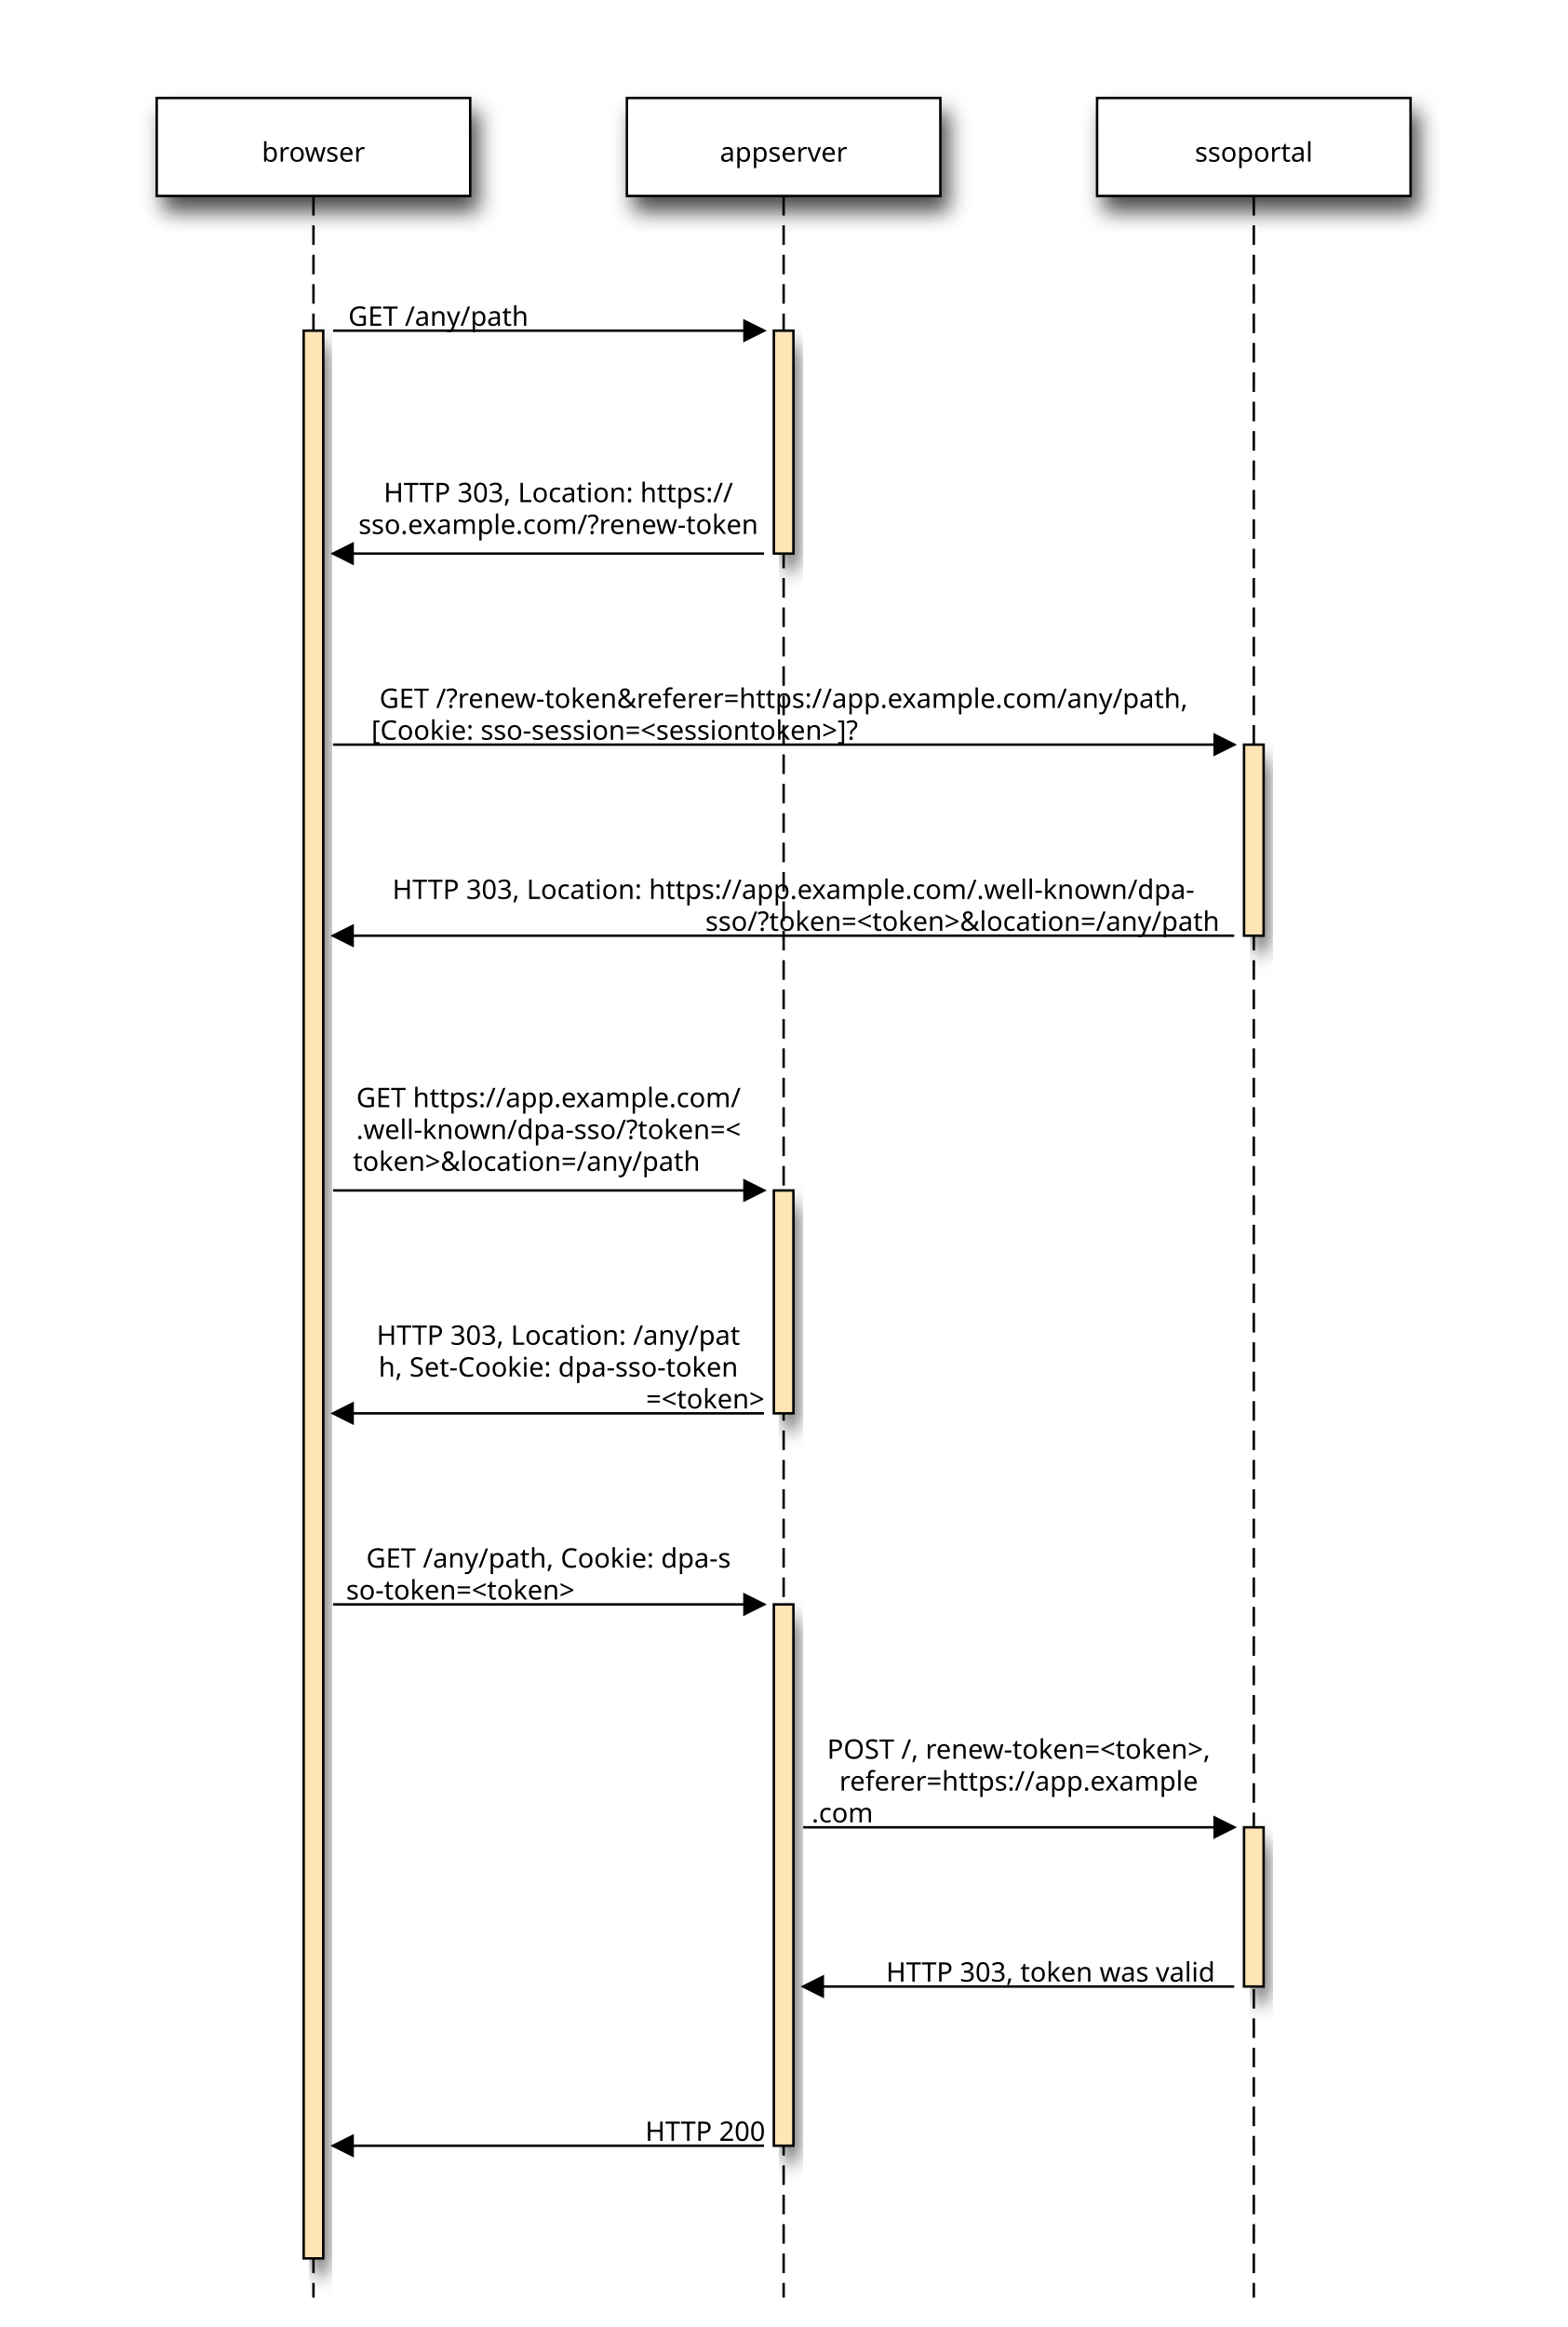
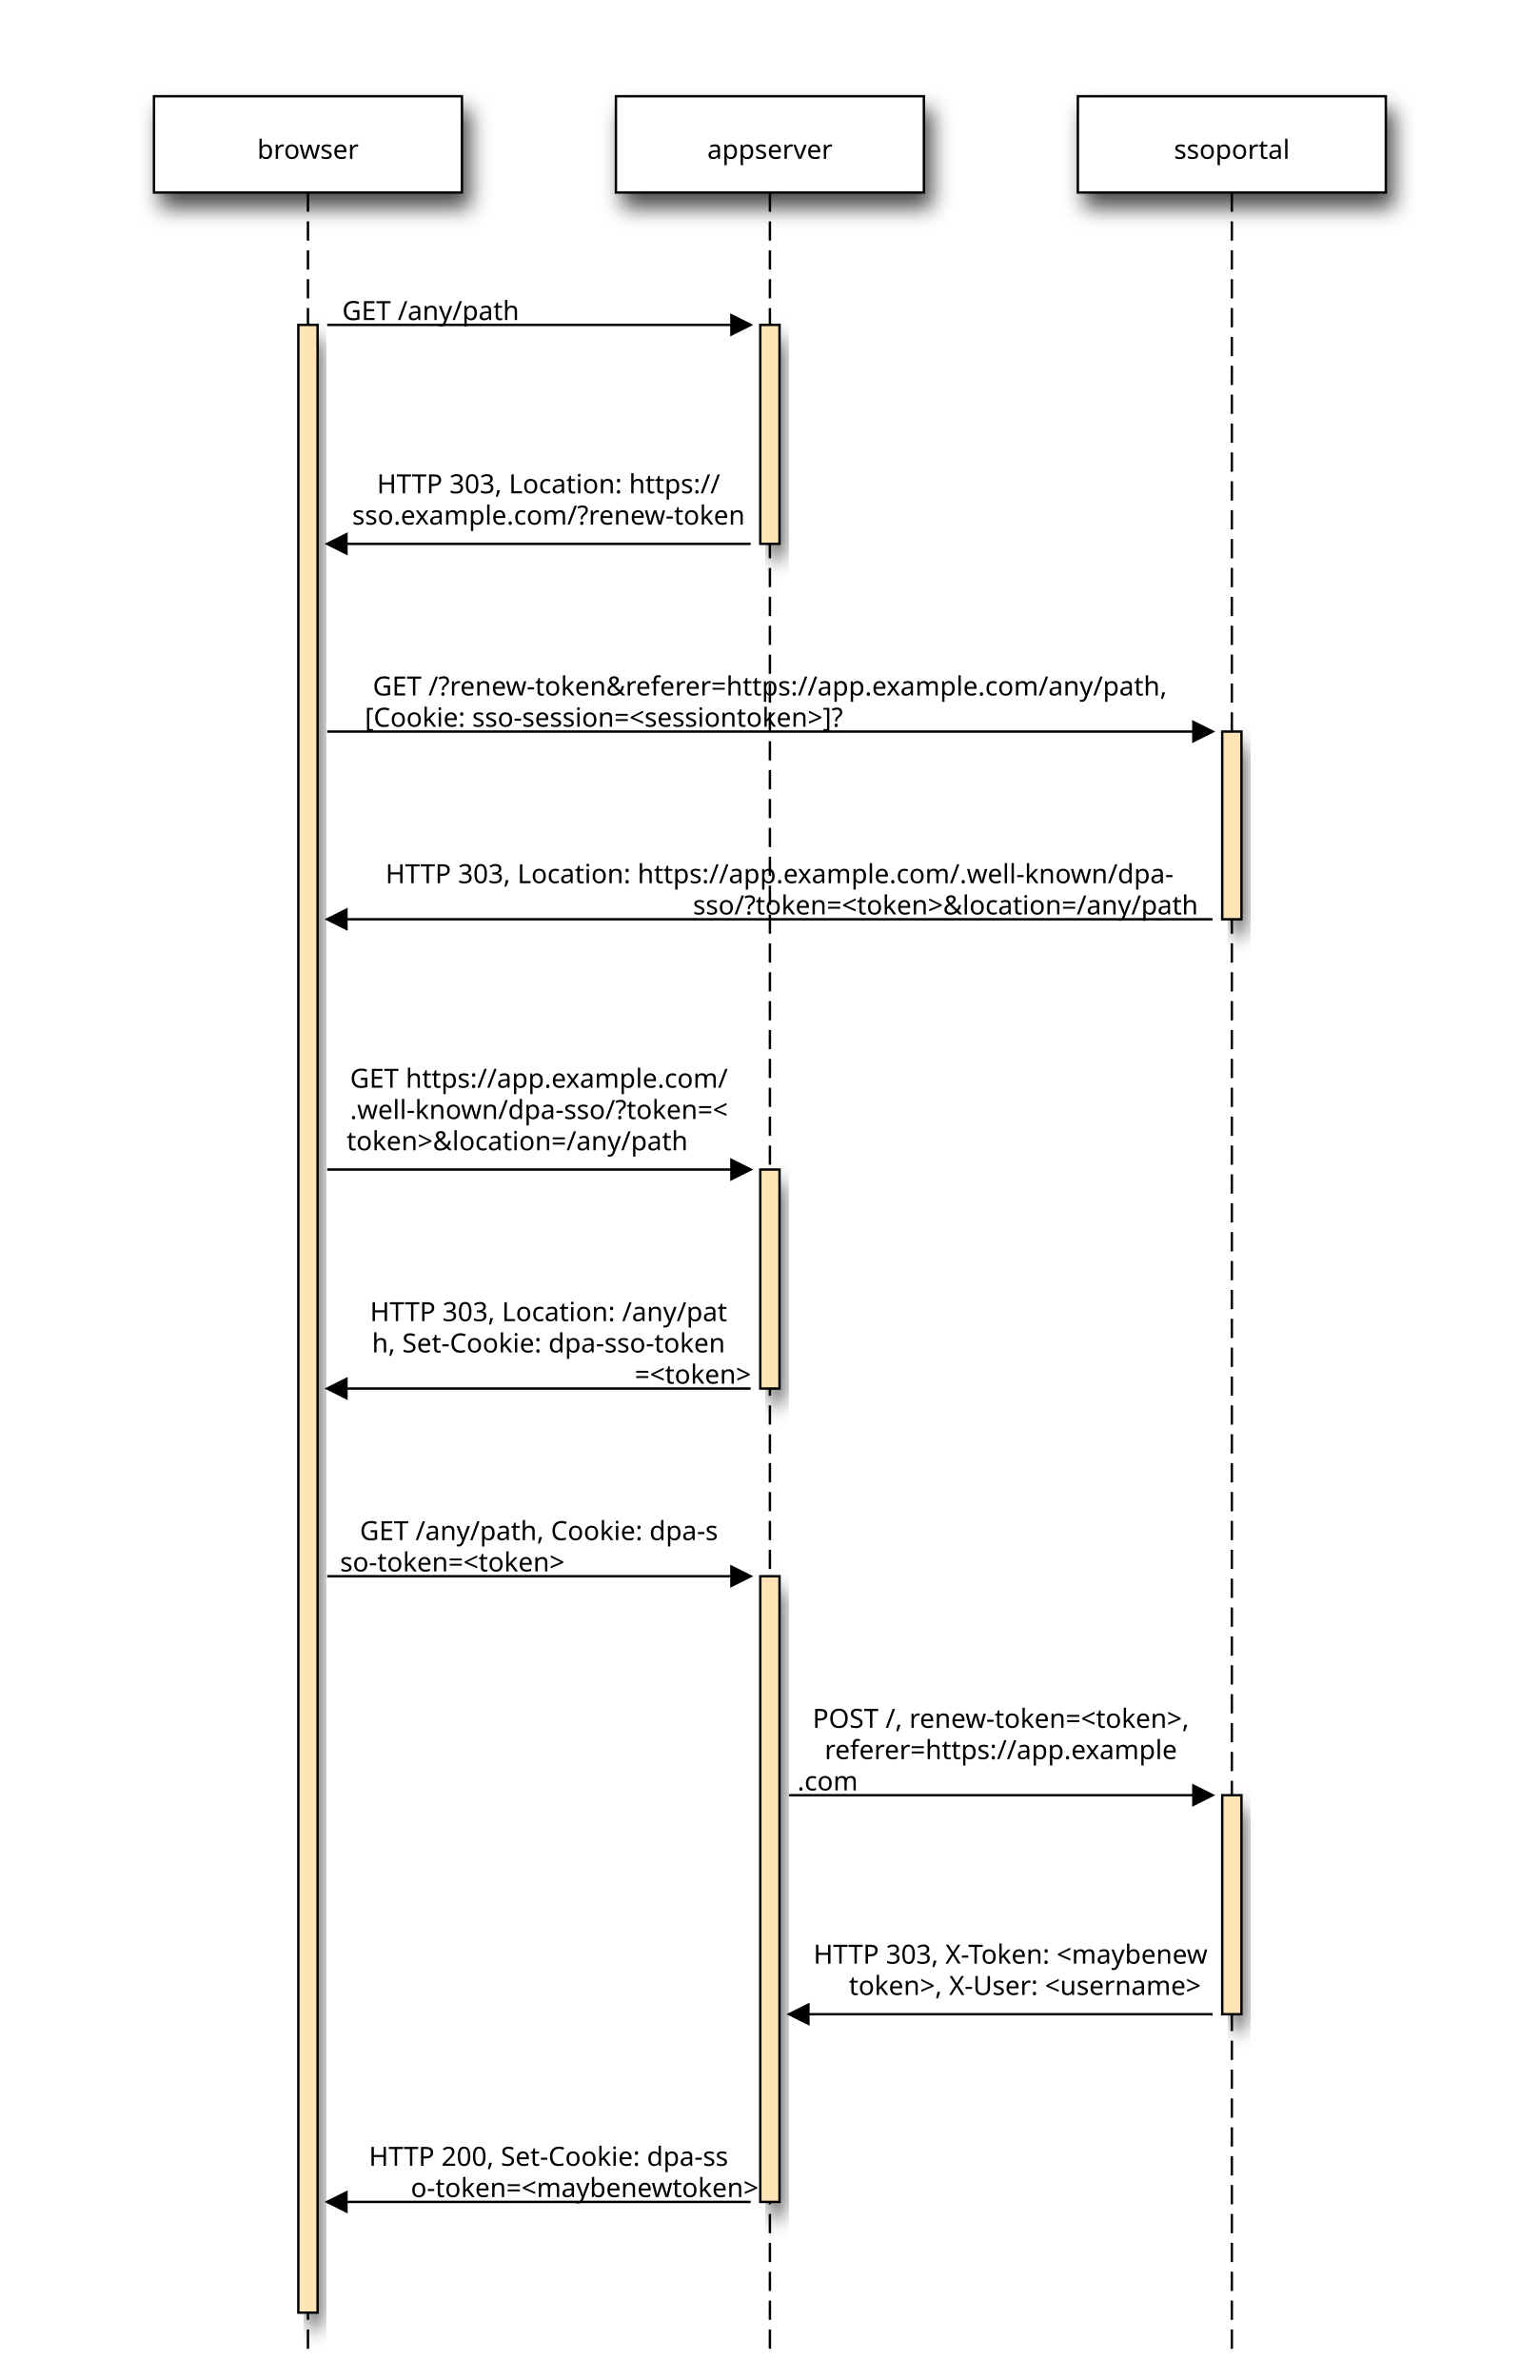
- <svg xmlns="http://www.w3.org/2000/svg" viewBox="0 0 640 950">
+ <svg xmlns="http://www.w3.org/2000/svg" viewBox="0 0 640 989">
  <defs id="defs_block">
    <filter height="1.504" id="filter_blur" width="1.157" x="-0.079" y="-0.252">
      <feGaussianBlur id="feGaussianBlur3780" stdDeviation="4.2" />
    </filter>
  </defs>
-   <rect fill="rgb(0,0,0)" height="787" style="filter:url(#filter_blur);opacity:0.7;fill-opacity:1" width="8" x="127" y="141" />
+   <rect fill="rgb(0,0,0)" height="826" style="filter:url(#filter_blur);opacity:0.7;fill-opacity:1" width="8" x="127" y="141" />
  <rect fill="rgb(0,0,0)" height="91" style="filter:url(#filter_blur);opacity:0.7;fill-opacity:1" width="8" x="319" y="141" />
  <rect fill="rgb(0,0,0)" height="91" style="filter:url(#filter_blur);opacity:0.7;fill-opacity:1" width="8" x="319" y="492" />
-   <rect fill="rgb(0,0,0)" height="221" style="filter:url(#filter_blur);opacity:0.7;fill-opacity:1" width="8" x="319" y="661" />
+   <rect fill="rgb(0,0,0)" height="260" style="filter:url(#filter_blur);opacity:0.7;fill-opacity:1" width="8" x="319" y="661" />
  <rect fill="rgb(0,0,0)" height="78" style="filter:url(#filter_blur);opacity:0.7;fill-opacity:1" width="8" x="511" y="310" />
-   <rect fill="rgb(0,0,0)" height="65" style="filter:url(#filter_blur);opacity:0.7;fill-opacity:1" width="8" x="511" y="752" />
+   <rect fill="rgb(0,0,0)" height="91" style="filter:url(#filter_blur);opacity:0.7;fill-opacity:1" width="8" x="511" y="752" />
  <rect fill="rgb(0,0,0)" height="40" stroke="rgb(0,0,0)" style="filter:url(#filter_blur);opacity:0.7;fill-opacity:1" width="128" x="67" y="46" />
  <rect fill="rgb(0,0,0)" height="40" stroke="rgb(0,0,0)" style="filter:url(#filter_blur);opacity:0.7;fill-opacity:1" width="128" x="259" y="46" />
  <rect fill="rgb(0,0,0)" height="40" stroke="rgb(0,0,0)" style="filter:url(#filter_blur);opacity:0.7;fill-opacity:1" width="128" x="451" y="46" />
-   <path d="M 128 80 L 128 938" fill="none" stroke="rgb(0,0,0)" stroke-dasharray="8 4" />
-   <rect fill="moccasin" height="787" stroke="rgb(0,0,0)" width="8" x="124" y="135" />
-   <path d="M 320 80 L 320 938" fill="none" stroke="rgb(0,0,0)" stroke-dasharray="8 4" />
+   <path d="M 128 80 L 128 977" fill="none" stroke="rgb(0,0,0)" stroke-dasharray="8 4" />
+   <rect fill="moccasin" height="826" stroke="rgb(0,0,0)" width="8" x="124" y="135" />
+   <path d="M 320 80 L 320 977" fill="none" stroke="rgb(0,0,0)" stroke-dasharray="8 4" />
  <rect fill="moccasin" height="91" stroke="rgb(0,0,0)" width="8" x="316" y="135" />
  <rect fill="moccasin" height="91" stroke="rgb(0,0,0)" width="8" x="316" y="486" />
-   <rect fill="moccasin" height="221" stroke="rgb(0,0,0)" width="8" x="316" y="655" />
-   <path d="M 512 80 L 512 938" fill="none" stroke="rgb(0,0,0)" stroke-dasharray="8 4" />
+   <rect fill="moccasin" height="260" stroke="rgb(0,0,0)" width="8" x="316" y="655" />
+   <path d="M 512 80 L 512 977" fill="none" stroke="rgb(0,0,0)" stroke-dasharray="8 4" />
  <rect fill="moccasin" height="78" stroke="rgb(0,0,0)" width="8" x="508" y="304" />
-   <rect fill="moccasin" height="65" stroke="rgb(0,0,0)" width="8" x="508" y="746" />
+   <rect fill="moccasin" height="91" stroke="rgb(0,0,0)" width="8" x="508" y="746" />
  <rect fill="rgb(255,255,255)" height="40" stroke="rgb(0,0,0)" width="128" x="64" y="40" />
  <text fill="rgb(0,0,0)" font-family="sans-serif" font-size="11" font-style="normal" font-weight="normal" text-anchor="middle" textLength="42" x="128.0" y="66">browser</text>
  <rect fill="rgb(255,255,255)" height="40" stroke="rgb(0,0,0)" width="128" x="256" y="40" />
  <text fill="rgb(0,0,0)" font-family="sans-serif" font-size="11" font-style="normal" font-weight="normal" text-anchor="middle" textLength="54" x="320.0" y="66">appserver</text>
  <rect fill="rgb(255,255,255)" height="40" stroke="rgb(0,0,0)" width="128" x="448" y="40" />
  <text fill="rgb(0,0,0)" font-family="sans-serif" font-size="11" font-style="normal" font-weight="normal" text-anchor="middle" textLength="54" x="512.0" y="66">ssoportal</text>
  <path d="M 136 135 L 312 135" fill="none" stroke="rgb(0,0,0)" />
  <polygon fill="rgb(0,0,0)" points="304,131 312,135 304,139" stroke="rgb(0,0,0)" />
  <path d="M 136 226 L 312 226" fill="none" stroke="rgb(0,0,0)" />
  <polygon fill="rgb(0,0,0)" points="144,222 136,226 144,230" stroke="rgb(0,0,0)" />
  <path d="M 136 304 L 504 304" fill="none" stroke="rgb(0,0,0)" />
  <polygon fill="rgb(0,0,0)" points="496,300 504,304 496,308" stroke="rgb(0,0,0)" />
  <path d="M 136 382 L 504 382" fill="none" stroke="rgb(0,0,0)" />
  <polygon fill="rgb(0,0,0)" points="144,378 136,382 144,386" stroke="rgb(0,0,0)" />
  <path d="M 136 486 L 312 486" fill="none" stroke="rgb(0,0,0)" />
  <polygon fill="rgb(0,0,0)" points="304,482 312,486 304,490" stroke="rgb(0,0,0)" />
  <path d="M 136 577 L 312 577" fill="none" stroke="rgb(0,0,0)" />
  <polygon fill="rgb(0,0,0)" points="144,573 136,577 144,581" stroke="rgb(0,0,0)" />
  <path d="M 136 655 L 312 655" fill="none" stroke="rgb(0,0,0)" />
  <polygon fill="rgb(0,0,0)" points="304,651 312,655 304,659" stroke="rgb(0,0,0)" />
  <path d="M 328 746 L 504 746" fill="none" stroke="rgb(0,0,0)" />
  <polygon fill="rgb(0,0,0)" points="496,742 504,746 496,750" stroke="rgb(0,0,0)" />
-   <path d="M 328 811 L 504 811" fill="none" stroke="rgb(0,0,0)" />
-   <polygon fill="rgb(0,0,0)" points="336,807 328,811 336,815" stroke="rgb(0,0,0)" />
-   <path d="M 136 876 L 312 876" fill="none" stroke="rgb(0,0,0)" />
-   <polygon fill="rgb(0,0,0)" points="144,872 136,876 144,880" stroke="rgb(0,0,0)" />
+   <path d="M 328 837 L 504 837" fill="none" stroke="rgb(0,0,0)" />
+   <polygon fill="rgb(0,0,0)" points="336,833 328,837 336,841" stroke="rgb(0,0,0)" />
+   <path d="M 136 915 L 312 915" fill="none" stroke="rgb(0,0,0)" />
+   <polygon fill="rgb(0,0,0)" points="144,911 136,915 144,919" stroke="rgb(0,0,0)" />
  <text fill="rgb(0,0,0)" font-family="sans-serif" font-size="11" font-style="normal" font-weight="normal" text-anchor="middle" textLength="78" x="179.0" y="133">GET /any/path</text>
  <text fill="rgb(0,0,0)" font-family="sans-serif" font-size="11" font-style="normal" font-weight="normal" text-anchor="middle" textLength="168" x="228.0" y="205">HTTP 303, Location: https://</text>
  <text fill="rgb(0,0,0)" font-family="sans-serif" font-size="11" font-style="normal" font-weight="normal" text-anchor="middle" textLength="168" x="228.0" y="218">sso.example.com/?renew-token</text>
  <text fill="rgb(0,0,0)" font-family="sans-serif" font-size="11" font-style="normal" font-weight="normal" text-anchor="middle" textLength="360" x="320.0" y="289">GET /?renew-token&amp;referer=https://app.example.com/any/path, </text>
  <text fill="rgb(0,0,0)" font-family="sans-serif" font-size="11" font-style="normal" font-weight="normal" text-anchor="middle" textLength="222" x="251.0" y="302">[Cookie: sso-session=&lt;sessiontoken&gt;]?</text>
  <text fill="rgb(0,0,0)" font-family="sans-serif" font-size="11" font-style="normal" font-weight="normal" text-anchor="middle" textLength="360" x="324.0" y="367">HTTP 303, Location: https://app.example.com/.well-known/dpa-</text>
  <text fill="rgb(0,0,0)" font-family="sans-serif" font-size="11" font-style="normal" font-weight="normal" text-anchor="middle" textLength="222" x="393.0" y="380">sso/?token=&lt;token&gt;&amp;location=/any/path</text>
  <text fill="rgb(0,0,0)" font-family="sans-serif" font-size="11" font-style="normal" font-weight="normal" text-anchor="middle" textLength="168" x="224.0" y="452">GET https://app.example.com/</text>
  <text fill="rgb(0,0,0)" font-family="sans-serif" font-size="11" font-style="normal" font-weight="normal" text-anchor="middle" textLength="168" x="224.0" y="465">.well-known/dpa-sso/?token=&lt;</text>
  <text fill="rgb(0,0,0)" font-family="sans-serif" font-size="11" font-style="normal" font-weight="normal" text-anchor="middle" textLength="150" x="215.0" y="478">token&gt;&amp;location=/any/path</text>
  <text fill="rgb(0,0,0)" font-family="sans-serif" font-size="11" font-style="normal" font-weight="normal" text-anchor="middle" textLength="168" x="228.0" y="549">HTTP 303, Location: /any/pat</text>
  <text fill="rgb(0,0,0)" font-family="sans-serif" font-size="11" font-style="normal" font-weight="normal" text-anchor="middle" textLength="168" x="228.0" y="562">h, Set-Cookie: dpa-sso-token</text>
  <text fill="rgb(0,0,0)" font-family="sans-serif" font-size="11" font-style="normal" font-weight="normal" text-anchor="middle" textLength="48" x="288.0" y="575">=&lt;token&gt;</text>
  <text fill="rgb(0,0,0)" font-family="sans-serif" font-size="11" font-style="normal" font-weight="normal" text-anchor="middle" textLength="168" x="224.0" y="640">GET /any/path, Cookie: dpa-s</text>
  <text fill="rgb(0,0,0)" font-family="sans-serif" font-size="11" font-style="normal" font-weight="normal" text-anchor="middle" textLength="96" x="188.0" y="653">so-token=&lt;token&gt;</text>
  <text fill="rgb(0,0,0)" font-family="sans-serif" font-size="11" font-style="normal" font-weight="normal" text-anchor="middle" textLength="168" x="416.0" y="718">POST /, renew-token=&lt;token&gt;,</text>
  <text fill="rgb(0,0,0)" font-family="sans-serif" font-size="11" font-style="normal" font-weight="normal" text-anchor="middle" textLength="168" x="416.0" y="731"> referer=https://app.example</text>
  <text fill="rgb(0,0,0)" font-family="sans-serif" font-size="11" font-style="normal" font-weight="normal" text-anchor="middle" textLength="24" x="344.0" y="744">.com</text>
-   <text fill="rgb(0,0,0)" font-family="sans-serif" font-size="11" font-style="normal" font-weight="normal" text-anchor="middle" textLength="150" x="429.0" y="809">HTTP 303, token was valid</text>
-   <text fill="rgb(0,0,0)" font-family="sans-serif" font-size="11" font-style="normal" font-weight="normal" text-anchor="middle" textLength="48" x="288.0" y="874">HTTP 200</text>
+   <text fill="rgb(0,0,0)" font-family="sans-serif" font-size="11" font-style="normal" font-weight="normal" text-anchor="middle" textLength="168" x="420.0" y="816">HTTP 303, X-Token: &lt;maybenew</text>
+   <text fill="rgb(0,0,0)" font-family="sans-serif" font-size="11" font-style="normal" font-weight="normal" text-anchor="middle" textLength="156" x="426.0" y="829">token&gt;, X-User: &lt;username&gt;</text>
+   <text fill="rgb(0,0,0)" font-family="sans-serif" font-size="11" font-style="normal" font-weight="normal" text-anchor="middle" textLength="168" x="228.0" y="900">HTTP 200, Set-Cookie: dpa-ss</text>
+   <text fill="rgb(0,0,0)" font-family="sans-serif" font-size="11" font-style="normal" font-weight="normal" text-anchor="middle" textLength="138" x="243.0" y="913">o-token=&lt;maybenewtoken&gt;</text>
</svg>
